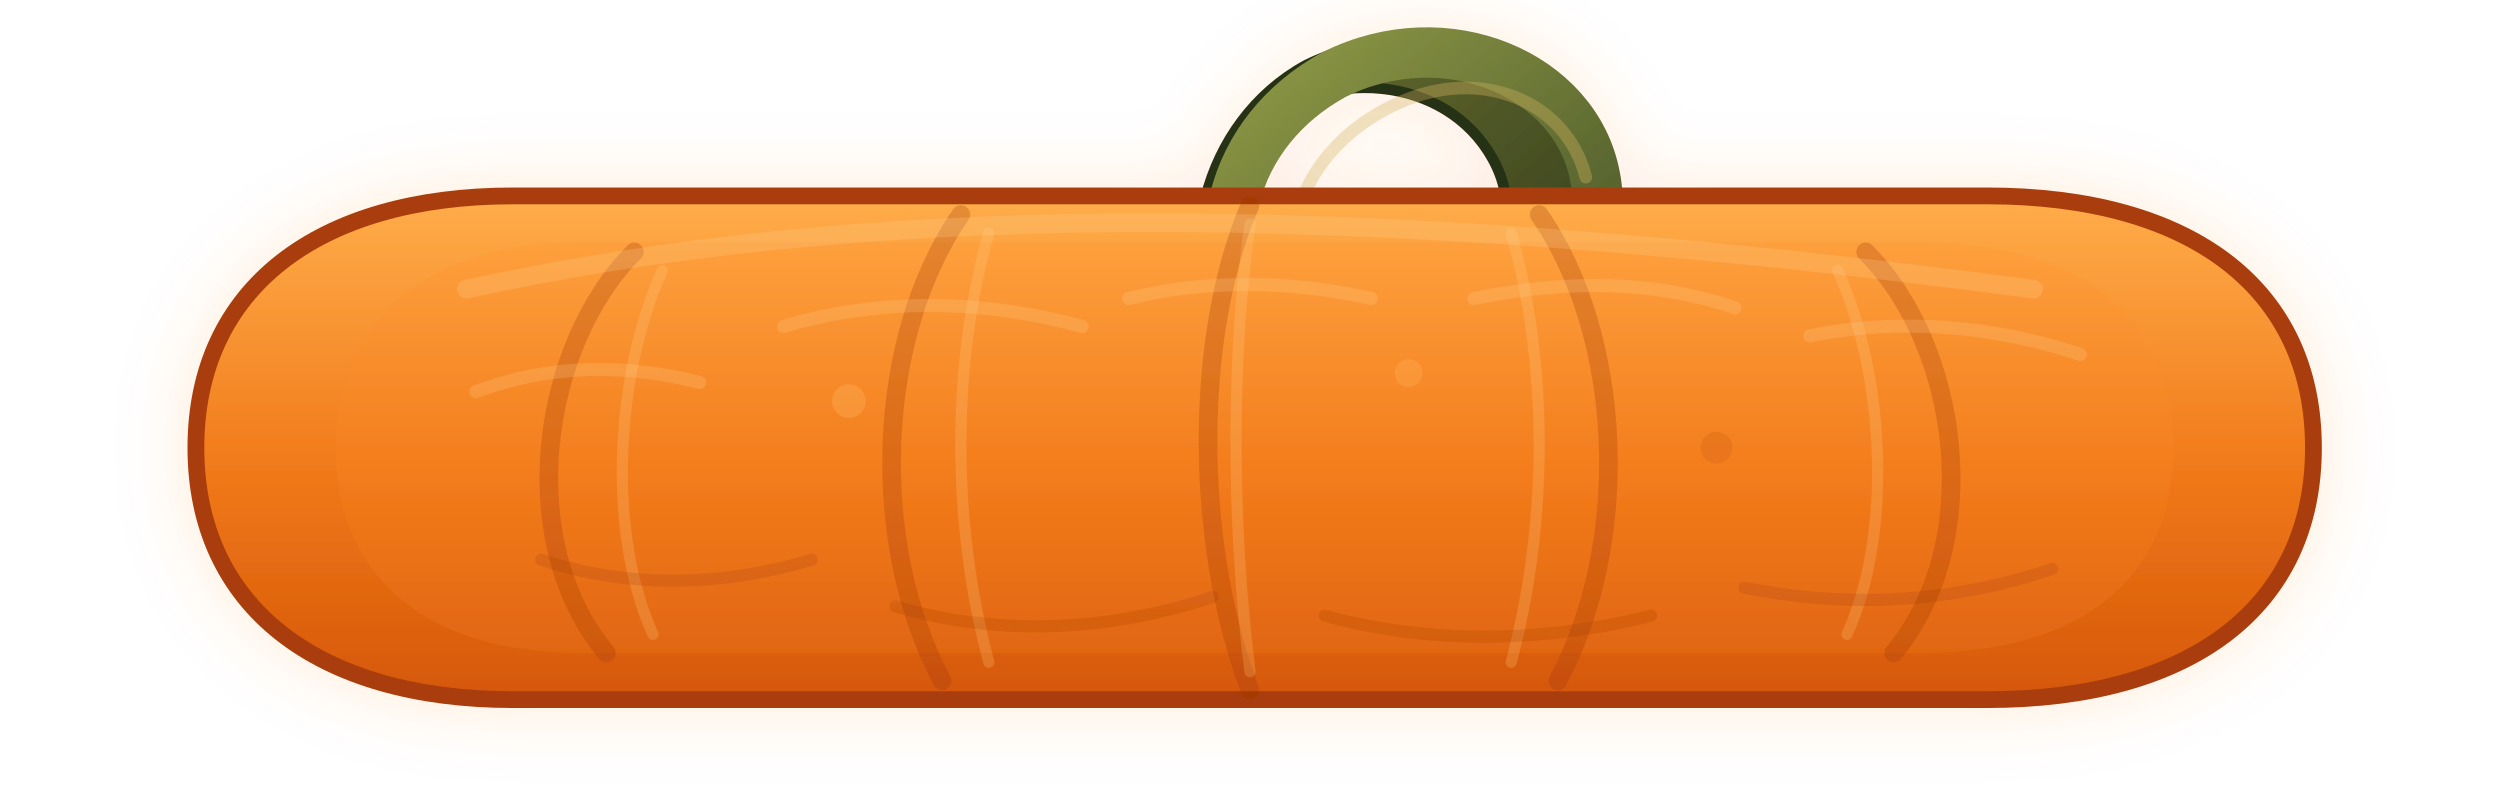
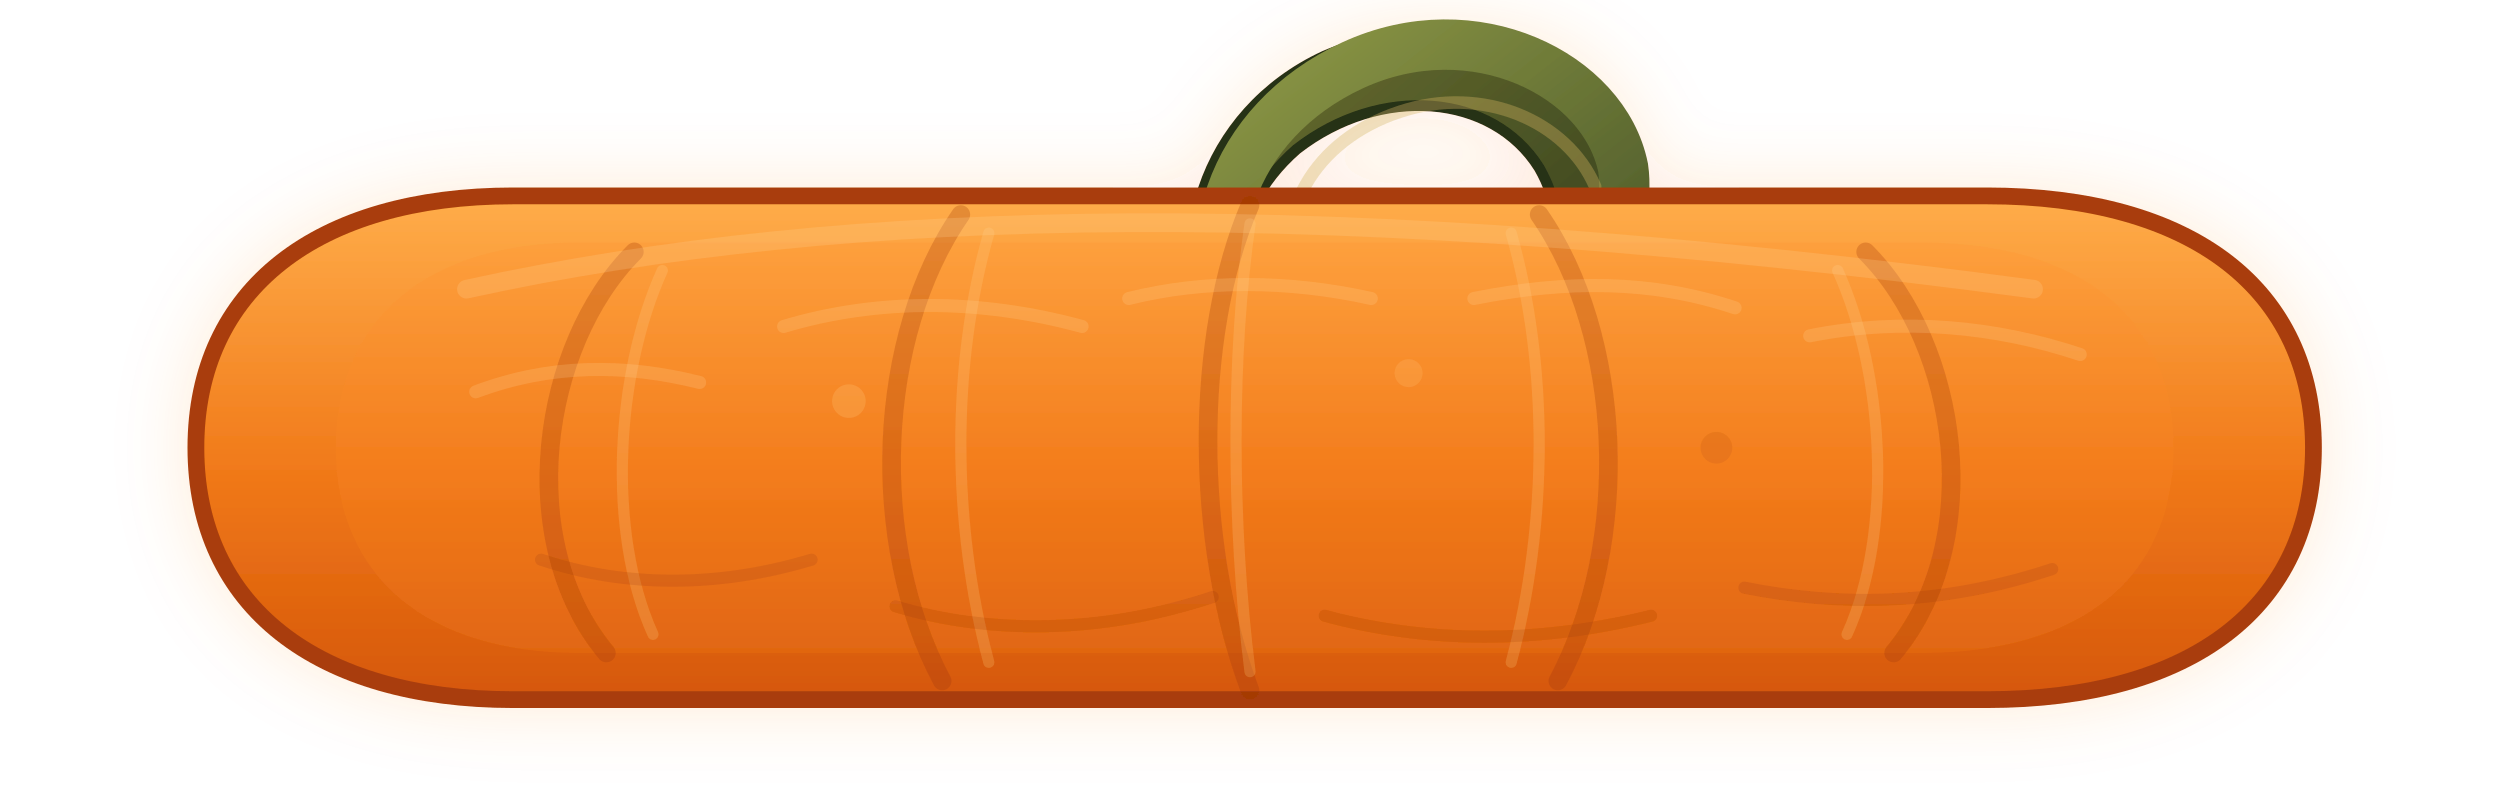
<svg xmlns="http://www.w3.org/2000/svg" viewBox="0 -14 268 86" role="img" aria-label="Pumpkin pill">
  <defs>
    <linearGradient id="pumpkin-fill" x1="0" x2="0" y1="0" y2="1">
      <stop offset="0" stop-color="#ffad4a" />
      <stop offset="0.56" stop-color="#f07818" />
      <stop offset="1" stop-color="#d55709" />
    </linearGradient>
    <linearGradient id="stem-fill" x1="0" x2="1" y1="0" y2="1">
      <stop offset="0" stop-color="#8f9a47" />
      <stop offset="1" stop-color="#455226" />
    </linearGradient>
    <linearGradient id="stem-shadow" x1="0" x2="1" y1="0" y2="1">
      <stop offset="0" stop-color="#6d7130" />
      <stop offset="1" stop-color="#2f3b1c" />
    </linearGradient>
    <filter id="soft-ui-shadow" x="-8%" y="-42%" width="116%" height="176%">
      <feDropShadow dx="0" dy="7" stdDeviation="7" flood-color="#120703" flood-opacity="0.28" />
      <feDropShadow dx="0" dy="0" stdDeviation="4" flood-color="#f87d22" flood-opacity="0.16" />
    </filter>
  </defs>
  <g filter="url(#soft-ui-shadow)">
-     <path d="M132 25c-7-11-3-26 8-32 12-6 28 0 30 12 2 12-10 21-28 20 15-4 23-13 18-22-5-9-18-10-26-3-7 7-6 17 2 27z" fill="url(#stem-shadow)" stroke="#253016" stroke-width="1.15" />
-     <path d="M136 25c-8-12-4-25 7-31 12-6 26 0 28 11 2 10-9 18-25 18" fill="none" stroke="url(#stem-fill)" stroke-width="5.4" stroke-linecap="round" />
-     <path d="M140 19c-4-9 1-18 10-22 9-4 18 0 20 8" fill="none" stroke="#d5b45f" stroke-width="1.35" stroke-linecap="round" opacity="0.36" />
+     <path d="M131 25c-7-12-2-27 11-33 14-6 29 1 31 13 1 8-5 15-16 16 9-4 12-10 8-17-5-8-17-9-26-2-8 7-8 17-3 27z" fill="url(#stem-shadow)" stroke="#253016" stroke-width="1.15" />
+     <path d="M134 25c-7-12-2-26 11-32 13-6 27 1 29 11 1 7-4 13-14 14" fill="none" stroke="url(#stem-fill)" stroke-width="5.4" stroke-linecap="round" />
+     <path d="M139 18c-3-9 2-17 11-20 9-3 18 1 21 8" fill="none" stroke="#d5b45f" stroke-width="1.35" stroke-linecap="round" opacity="0.36" />
    <path d="M21 34c0-17 13-27 34-27h158c22 0 35 10 35 27s-13 27-35 27H55c-21 0-34-10-34-27z" fill="url(#pumpkin-fill)" stroke="#a93e07" stroke-width="1.8" />
    <path d="M36 34c0-14 10-22 26-22h144c17 0 27 8 27 22s-10 22-27 22H62c-16 0-26-8-26-22z" fill="#ff8d27" opacity="0.18" />
    <path d="M68 13c-10 10-13 31-3 43M103 9c-9 13-10 35-2 50M134 8c-6 14-6 36 0 52M165 9c9 13 10 35 2 50M200 13c10 10 13 31 3 43" fill="none" stroke="#9b3304" stroke-width="2" stroke-linecap="round" opacity="0.26" />
    <path d="M71 15c-5 11-6 28-1 39M106 11c-4 14-4 31 0 46M134 10c-2 14-2 32 0 48M162 11c4 14 4 31 0 46M197 15c5 11 6 28 1 39" fill="none" stroke="#ffd18b" stroke-width="1.2" stroke-linecap="round" opacity="0.22" />
    <path d="M51 28c8-3 16-3 24-1M84 21c10-3 21-3 32 0M121 18c8-2 17-2 26 0M158 18c10-2 19-2 28 1M194 22c10-2 20-1 29 2" fill="none" stroke="#ffd79b" stroke-width="1.4" stroke-linecap="round" opacity="0.2" />
    <path d="M58 46c9 3 19 3 29 0M96 51c10 3 22 3 34-1M142 52c11 3 23 3 35 0M187 49c10 2 21 2 33-2" fill="none" stroke="#8c2d04" stroke-width="1.3" stroke-linecap="round" opacity="0.16" />
    <circle cx="91" cy="29" r="1.8" fill="#ffc16f" opacity="0.26" />
    <circle cx="151" cy="26" r="1.5" fill="#ffc16f" opacity="0.22" />
    <circle cx="184" cy="34" r="1.7" fill="#a33a06" opacity="0.14" />
    <path d="M50 17c41-9 93-10 168 0" fill="none" stroke="#ffd59a" stroke-width="2" stroke-linecap="round" opacity="0.22" />
  </g>
</svg>
